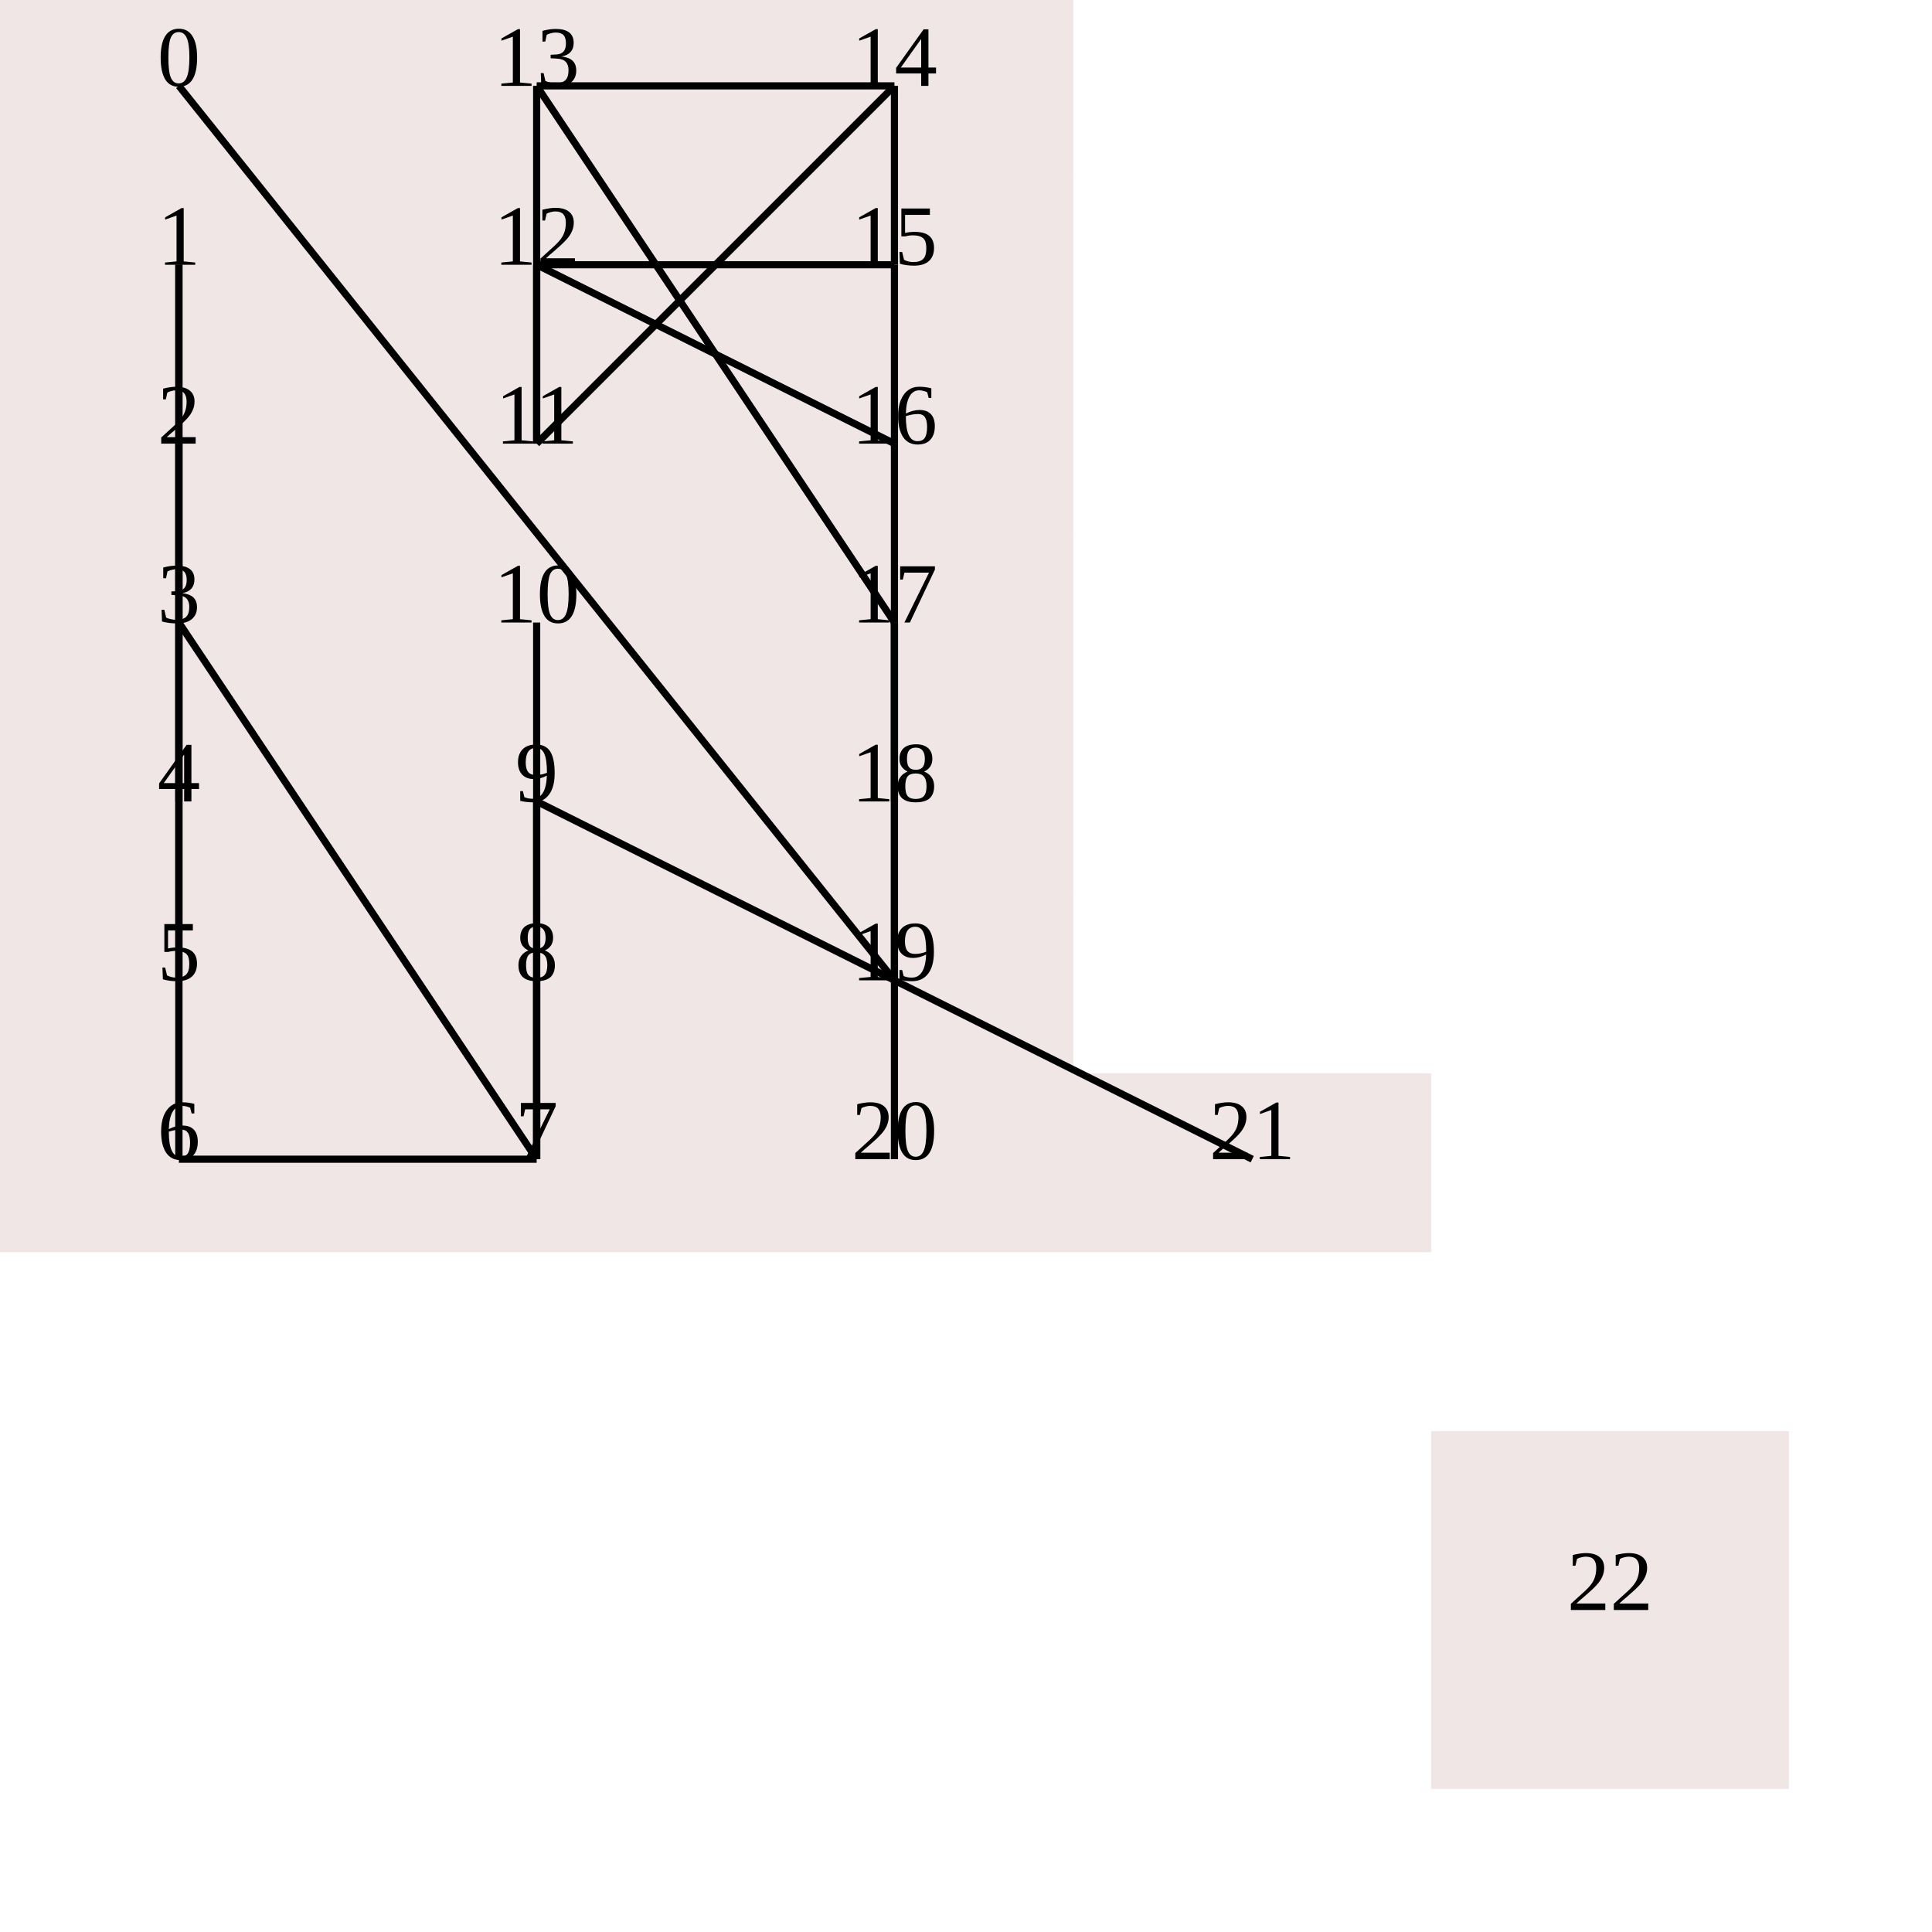
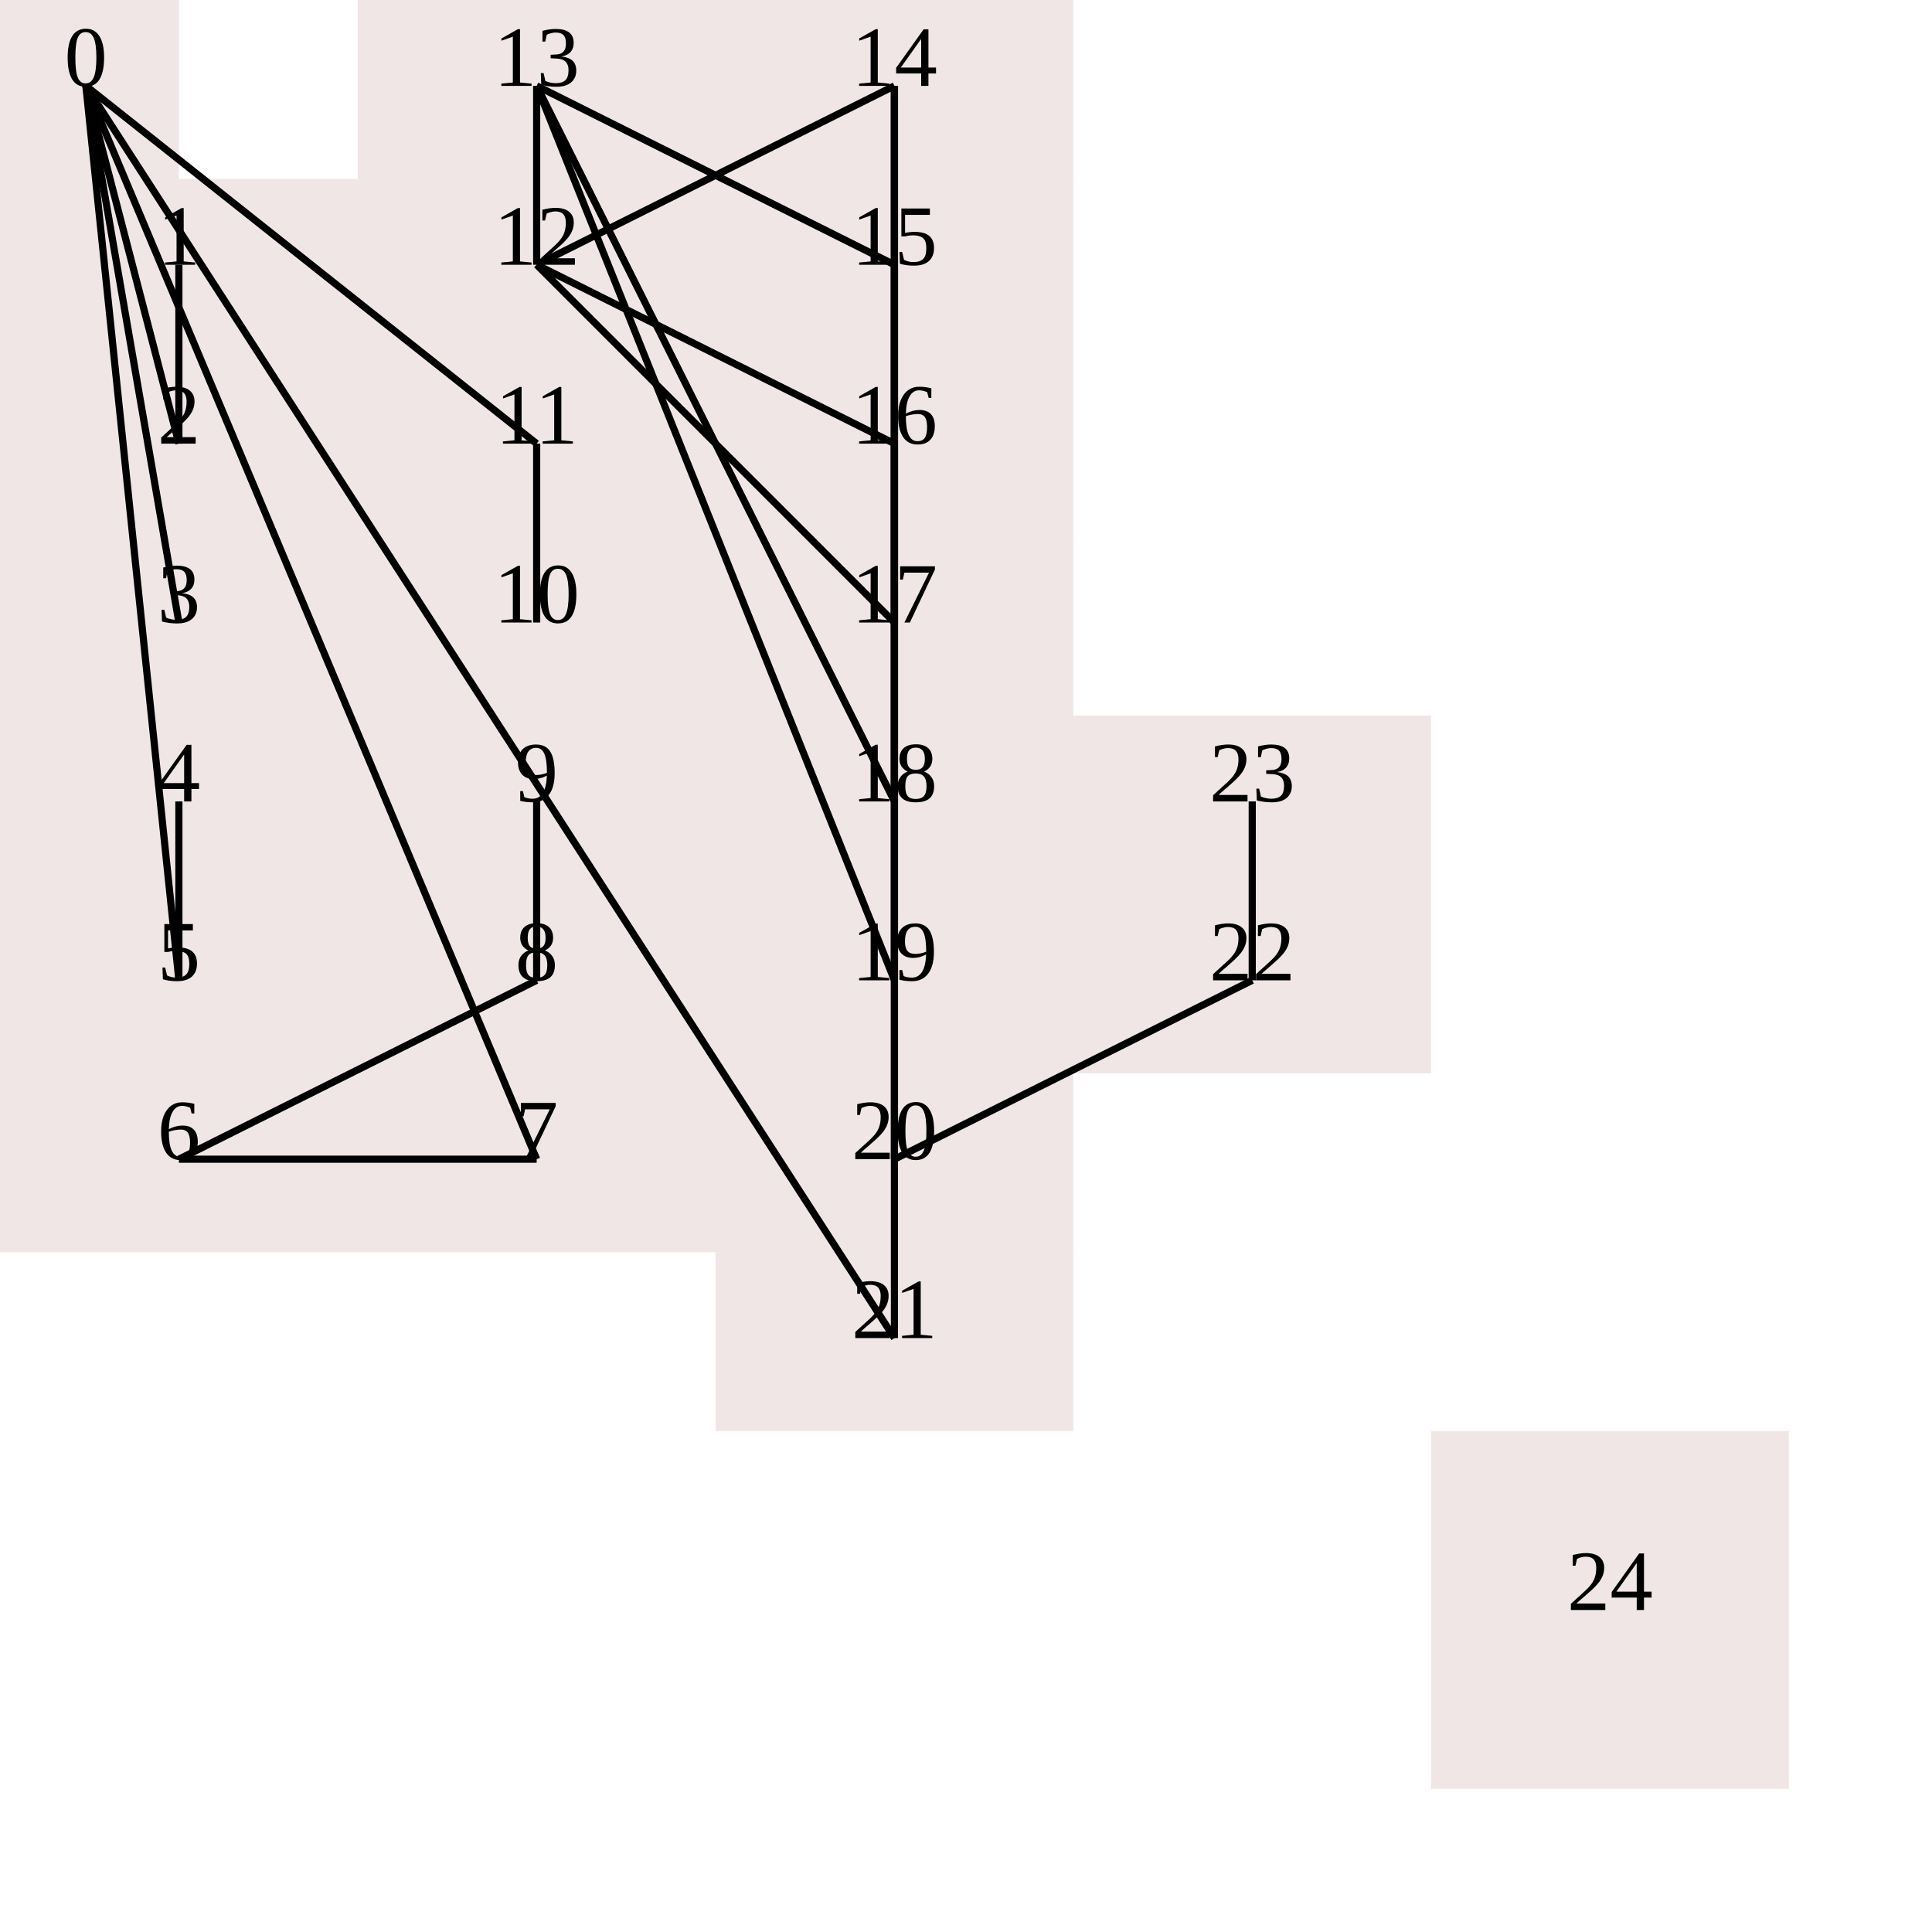
<svg xmlns="http://www.w3.org/2000/svg" width="270" height="270">
  <rect x="0" y="0" width="270" height="270" fill="rgb(255,255,255)" />
-   <rect x="0" y="0" width="225" height="225" fill="rgba(255,255,255,1)" />
-   <rect x="0" y="0" width="50" height="25" fill="rgba(100,0,0,0.1)" />
-   <text x="25" y="12" text-anchor="middle" alignment-baseline="middle" fill="black">0</text>
+   <rect x="0" y="0" width="250" height="250" fill="rgba(255,255,255,1)" />
+   <rect x="0" y="0" width="25" height="25" fill="rgba(100,0,0,0.1)" />
+   <text x="12" y="12" text-anchor="middle" alignment-baseline="middle" fill="black">0</text>
  <rect x="0" y="25" width="50" height="25" fill="rgba(100,0,0,0.1)" />
  <text x="25" y="37" text-anchor="middle" alignment-baseline="middle" fill="black">1</text>
  <rect x="0" y="50" width="50" height="25" fill="rgba(100,0,0,0.1)" />
  <text x="25" y="62" text-anchor="middle" alignment-baseline="middle" fill="black">2</text>
  <rect x="0" y="75" width="50" height="25" fill="rgba(100,0,0,0.1)" />
  <text x="25" y="87" text-anchor="middle" alignment-baseline="middle" fill="black">3</text>
  <rect x="0" y="100" width="50" height="25" fill="rgba(100,0,0,0.1)" />
  <text x="25" y="112" text-anchor="middle" alignment-baseline="middle" fill="black">4</text>
  <rect x="0" y="125" width="50" height="25" fill="rgba(100,0,0,0.1)" />
  <text x="25" y="137" text-anchor="middle" alignment-baseline="middle" fill="black">5</text>
  <rect x="0" y="150" width="50" height="25" fill="rgba(100,0,0,0.1)" />
  <text x="25" y="162" text-anchor="middle" alignment-baseline="middle" fill="black">6</text>
  <rect x="50" y="150" width="50" height="25" fill="rgba(100,0,0,0.1)" />
  <text x="75" y="162" text-anchor="middle" alignment-baseline="middle" fill="black">7</text>
  <rect x="50" y="125" width="50" height="25" fill="rgba(100,0,0,0.1)" />
  <text x="75" y="137" text-anchor="middle" alignment-baseline="middle" fill="black">8</text>
  <rect x="50" y="100" width="50" height="25" fill="rgba(100,0,0,0.1)" />
  <text x="75" y="112" text-anchor="middle" alignment-baseline="middle" fill="black">9</text>
  <rect x="50" y="75" width="50" height="25" fill="rgba(100,0,0,0.1)" />
  <text x="75" y="87" text-anchor="middle" alignment-baseline="middle" fill="black">10</text>
  <rect x="50" y="50" width="50" height="25" fill="rgba(100,0,0,0.1)" />
  <text x="75" y="62" text-anchor="middle" alignment-baseline="middle" fill="black">11</text>
  <rect x="50" y="25" width="50" height="25" fill="rgba(100,0,0,0.1)" />
  <text x="75" y="37" text-anchor="middle" alignment-baseline="middle" fill="black">12</text>
  <rect x="50" y="0" width="50" height="25" fill="rgba(100,0,0,0.1)" />
  <text x="75" y="12" text-anchor="middle" alignment-baseline="middle" fill="black">13</text>
  <rect x="100" y="0" width="50" height="25" fill="rgba(100,0,0,0.1)" />
  <text x="125" y="12" text-anchor="middle" alignment-baseline="middle" fill="black">14</text>
  <rect x="100" y="25" width="50" height="25" fill="rgba(100,0,0,0.1)" />
  <text x="125" y="37" text-anchor="middle" alignment-baseline="middle" fill="black">15</text>
  <rect x="100" y="50" width="50" height="25" fill="rgba(100,0,0,0.1)" />
  <text x="125" y="62" text-anchor="middle" alignment-baseline="middle" fill="black">16</text>
  <rect x="100" y="75" width="50" height="25" fill="rgba(100,0,0,0.1)" />
  <text x="125" y="87" text-anchor="middle" alignment-baseline="middle" fill="black">17</text>
  <rect x="100" y="100" width="50" height="25" fill="rgba(100,0,0,0.1)" />
  <text x="125" y="112" text-anchor="middle" alignment-baseline="middle" fill="black">18</text>
  <rect x="100" y="125" width="50" height="25" fill="rgba(100,0,0,0.1)" />
  <text x="125" y="137" text-anchor="middle" alignment-baseline="middle" fill="black">19</text>
  <rect x="100" y="150" width="50" height="25" fill="rgba(100,0,0,0.1)" />
  <text x="125" y="162" text-anchor="middle" alignment-baseline="middle" fill="black">20</text>
-   <rect x="150" y="150" width="50" height="25" fill="rgba(100,0,0,0.1)" />
-   <text x="175" y="162" text-anchor="middle" alignment-baseline="middle" fill="black">21</text>
+   <rect x="100" y="175" width="50" height="25" fill="rgba(100,0,0,0.1)" />
+   <text x="125" y="187" text-anchor="middle" alignment-baseline="middle" fill="black">21</text>
+   <rect x="150" y="125" width="50" height="25" fill="rgba(100,0,0,0.1)" />
+   <text x="175" y="137" text-anchor="middle" alignment-baseline="middle" fill="black">22</text>
+   <rect x="150" y="100" width="50" height="25" fill="rgba(100,0,0,0.1)" />
+   <text x="175" y="112" text-anchor="middle" alignment-baseline="middle" fill="black">23</text>
  <rect x="200" y="200" width="50" height="50" fill="rgba(100,0,0,0.1)" />
-   <text x="225" y="225" text-anchor="middle" alignment-baseline="middle" fill="black">22</text>
-   <line x1="25" y1="12" x2="125" y2="137" stroke="black" stroke-width="1" />
-   <line x1="25" y1="37" x2="25" y2="87" stroke="black" stroke-width="1" />
-   <line x1="25" y1="37" x2="25" y2="112" stroke="black" stroke-width="1" />
+   <text x="225" y="225" text-anchor="middle" alignment-baseline="middle" fill="black">24</text>
+   <line x1="12" y1="12" x2="25" y2="137" stroke="black" stroke-width="1" />
+   <line x1="12" y1="12" x2="75" y2="62" stroke="black" stroke-width="1" />
+   <line x1="12" y1="12" x2="25" y2="62" stroke="black" stroke-width="1" />
+   <line x1="12" y1="12" x2="125" y2="187" stroke="black" stroke-width="1" />
+   <line x1="12" y1="12" x2="25" y2="87" stroke="black" stroke-width="1" />
+   <line x1="12" y1="12" x2="75" y2="162" stroke="black" stroke-width="1" />
  <line x1="25" y1="37" x2="25" y2="62" stroke="black" stroke-width="1" />
-   <line x1="25" y1="62" x2="25" y2="162" stroke="black" stroke-width="1" />
-   <line x1="25" y1="62" x2="25" y2="137" stroke="black" stroke-width="1" />
-   <line x1="25" y1="87" x2="25" y2="112" stroke="black" stroke-width="1" />
-   <line x1="25" y1="87" x2="75" y2="162" stroke="black" stroke-width="1" />
  <line x1="25" y1="112" x2="25" y2="137" stroke="black" stroke-width="1" />
-   <line x1="25" y1="137" x2="25" y2="162" stroke="black" stroke-width="1" />
+   <line x1="25" y1="162" x2="75" y2="137" stroke="black" stroke-width="1" />
  <line x1="25" y1="162" x2="75" y2="162" stroke="black" stroke-width="1" />
-   <line x1="75" y1="162" x2="75" y2="112" stroke="black" stroke-width="1" />
-   <line x1="75" y1="162" x2="75" y2="137" stroke="black" stroke-width="1" />
-   <line x1="75" y1="162" x2="75" y2="87" stroke="black" stroke-width="1" />
-   <line x1="75" y1="112" x2="175" y2="162" stroke="black" stroke-width="1" />
-   <line x1="75" y1="62" x2="125" y2="12" stroke="black" stroke-width="1" />
-   <line x1="75" y1="62" x2="75" y2="37" stroke="black" stroke-width="1" />
-   <line x1="75" y1="62" x2="75" y2="12" stroke="black" stroke-width="1" />
+   <line x1="75" y1="137" x2="75" y2="112" stroke="black" stroke-width="1" />
+   <line x1="75" y1="87" x2="75" y2="62" stroke="black" stroke-width="1" />
+   <line x1="75" y1="37" x2="125" y2="12" stroke="black" stroke-width="1" />
+   <line x1="75" y1="37" x2="75" y2="12" stroke="black" stroke-width="1" />
  <line x1="75" y1="37" x2="125" y2="62" stroke="black" stroke-width="1" />
-   <line x1="75" y1="37" x2="125" y2="37" stroke="black" stroke-width="1" />
-   <line x1="75" y1="12" x2="125" y2="12" stroke="black" stroke-width="1" />
-   <line x1="75" y1="12" x2="125" y2="87" stroke="black" stroke-width="1" />
+   <line x1="75" y1="37" x2="125" y2="87" stroke="black" stroke-width="1" />
+   <line x1="75" y1="12" x2="125" y2="137" stroke="black" stroke-width="1" />
+   <line x1="75" y1="12" x2="125" y2="112" stroke="black" stroke-width="1" />
+   <line x1="75" y1="12" x2="125" y2="37" stroke="black" stroke-width="1" />
+   <line x1="125" y1="12" x2="125" y2="62" stroke="black" stroke-width="1" />
  <line x1="125" y1="12" x2="125" y2="37" stroke="black" stroke-width="1" />
-   <line x1="125" y1="37" x2="125" y2="62" stroke="black" stroke-width="1" />
+   <line x1="125" y1="12" x2="125" y2="87" stroke="black" stroke-width="1" />
+   <line x1="125" y1="37" x2="125" y2="112" stroke="black" stroke-width="1" />
+   <line x1="125" y1="37" x2="125" y2="137" stroke="black" stroke-width="1" />
+   <line x1="125" y1="62" x2="125" y2="162" stroke="black" stroke-width="1" />
  <line x1="125" y1="62" x2="125" y2="87" stroke="black" stroke-width="1" />
-   <line x1="125" y1="87" x2="125" y2="137" stroke="black" stroke-width="1" />
-   <line x1="125" y1="87" x2="125" y2="162" stroke="black" stroke-width="1" />
  <line x1="125" y1="87" x2="125" y2="112" stroke="black" stroke-width="1" />
+   <line x1="125" y1="112" x2="125" y2="137" stroke="black" stroke-width="1" />
+   <line x1="125" y1="137" x2="125" y2="162" stroke="black" stroke-width="1" />
+   <line x1="125" y1="162" x2="125" y2="187" stroke="black" stroke-width="1" />
+   <line x1="125" y1="162" x2="175" y2="137" stroke="black" stroke-width="1" />
+   <line x1="175" y1="137" x2="175" y2="112" stroke="black" stroke-width="1" />
</svg>
